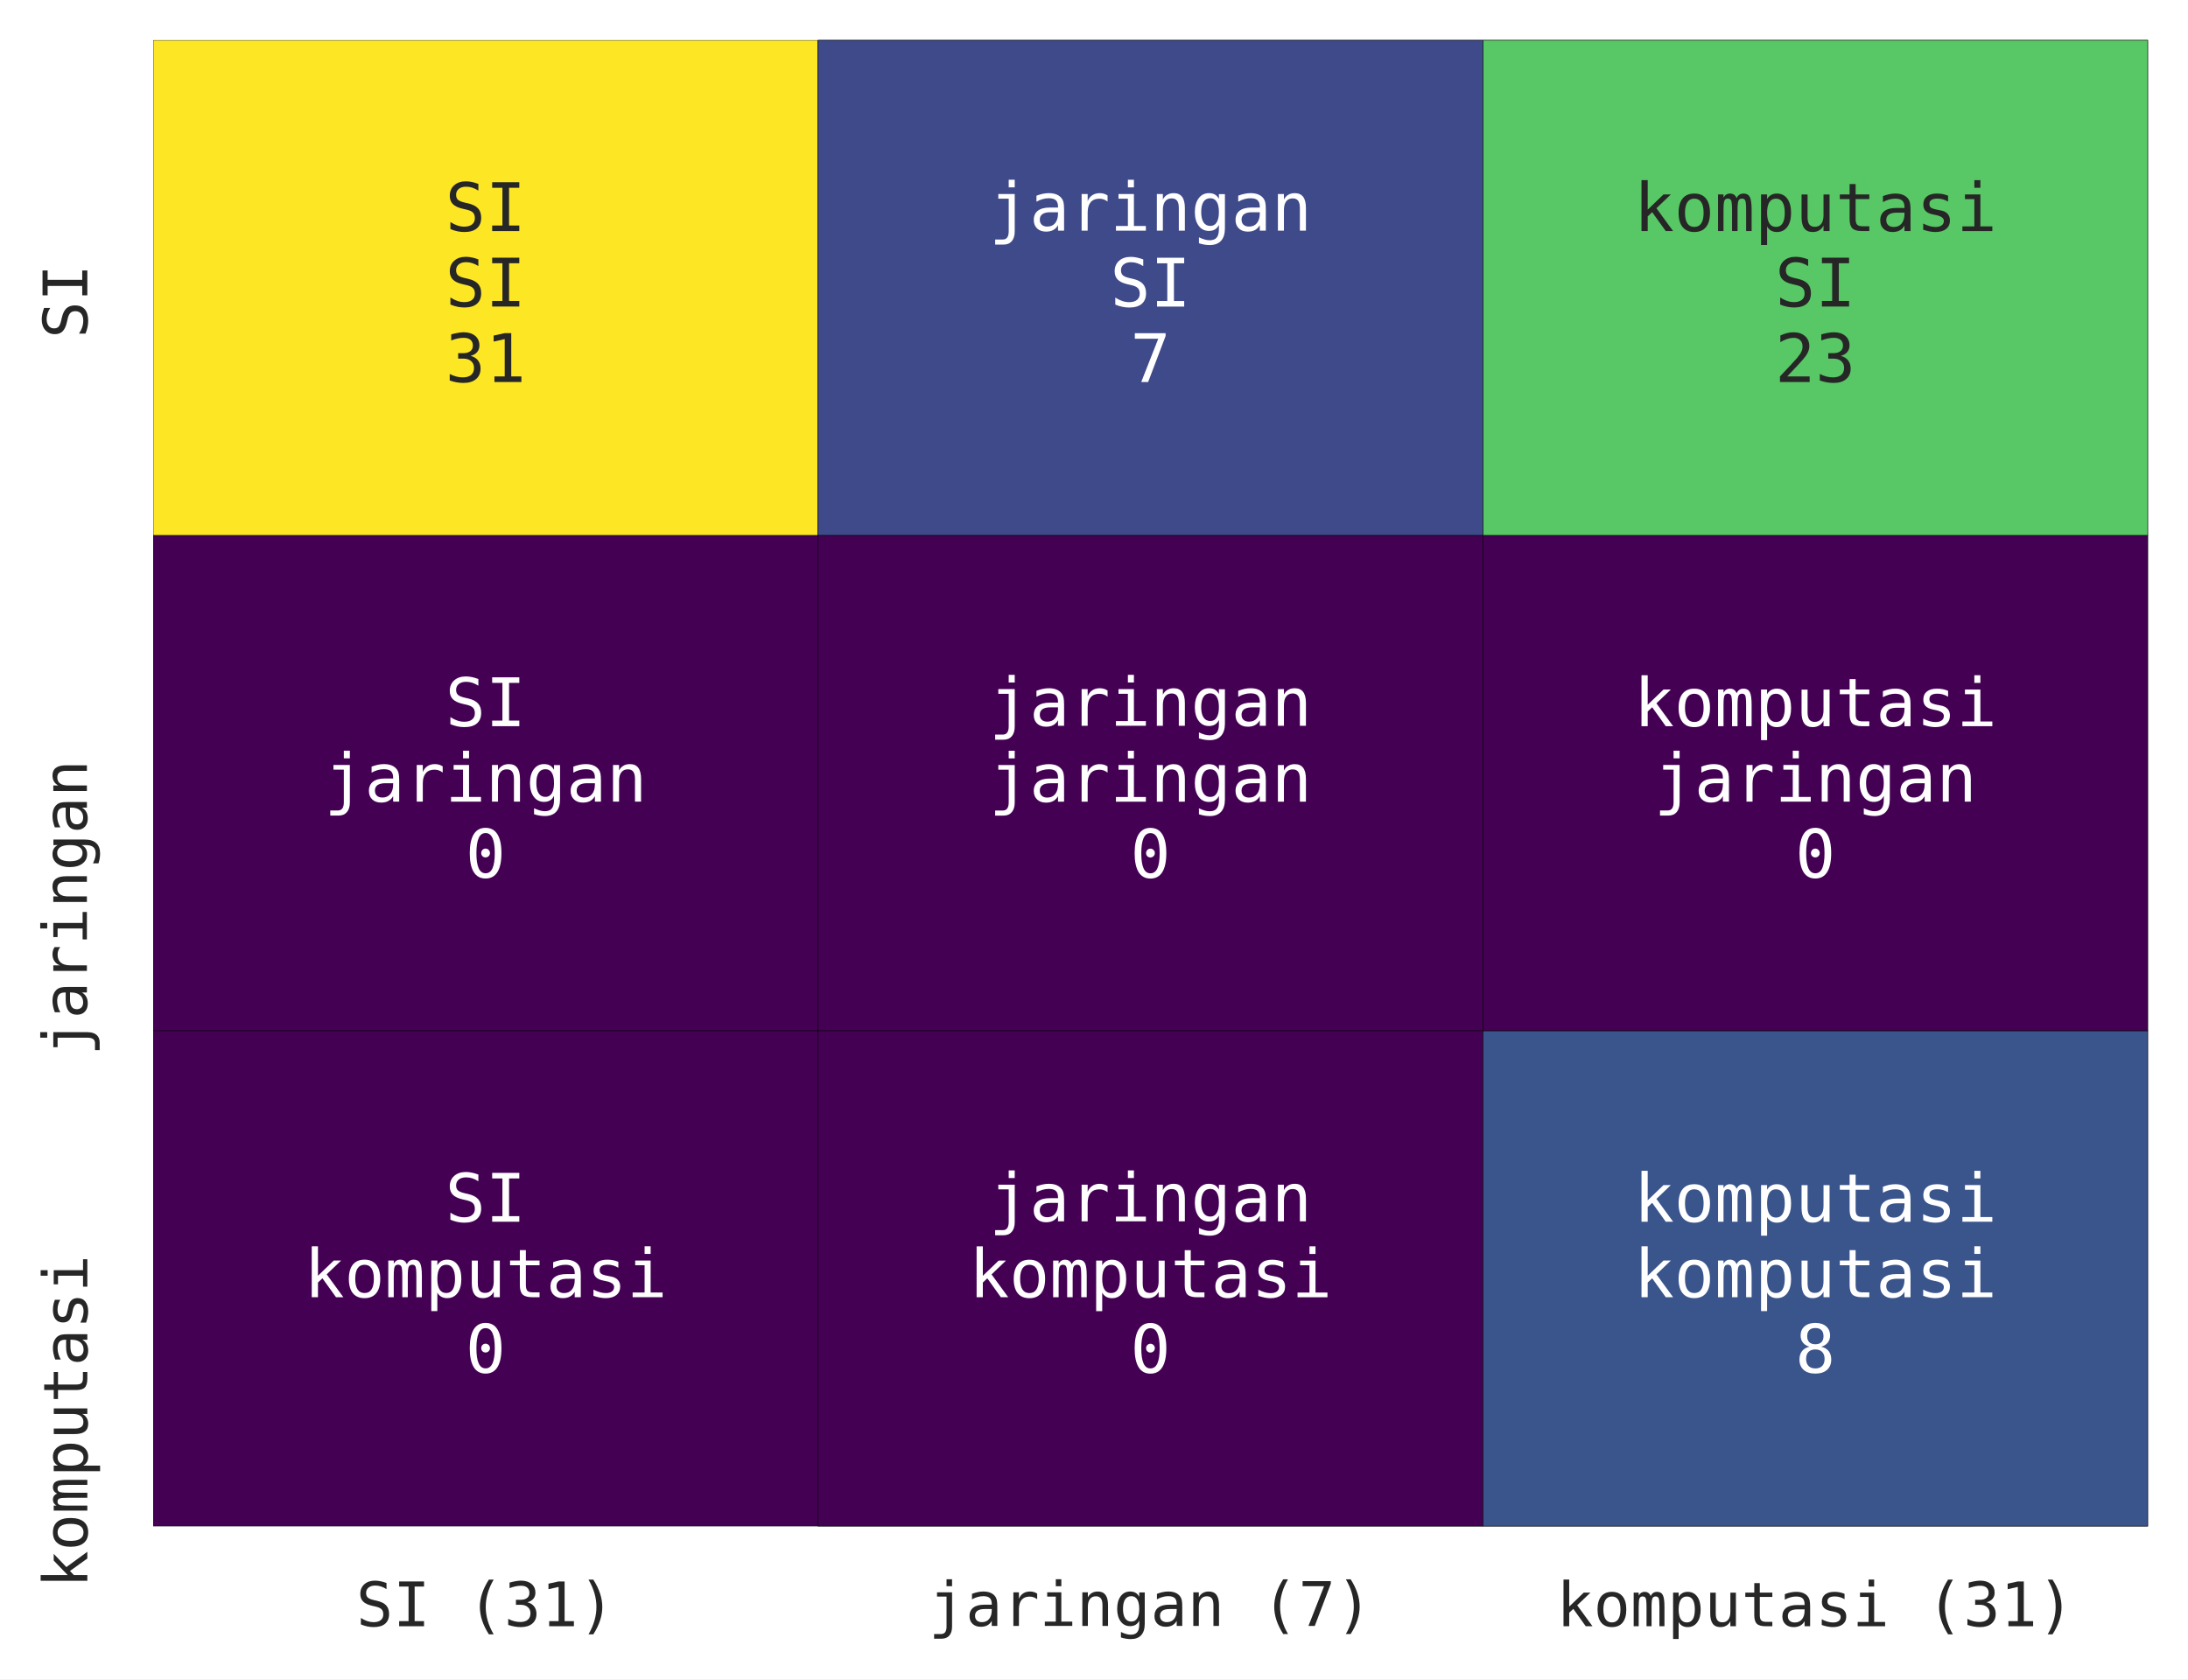
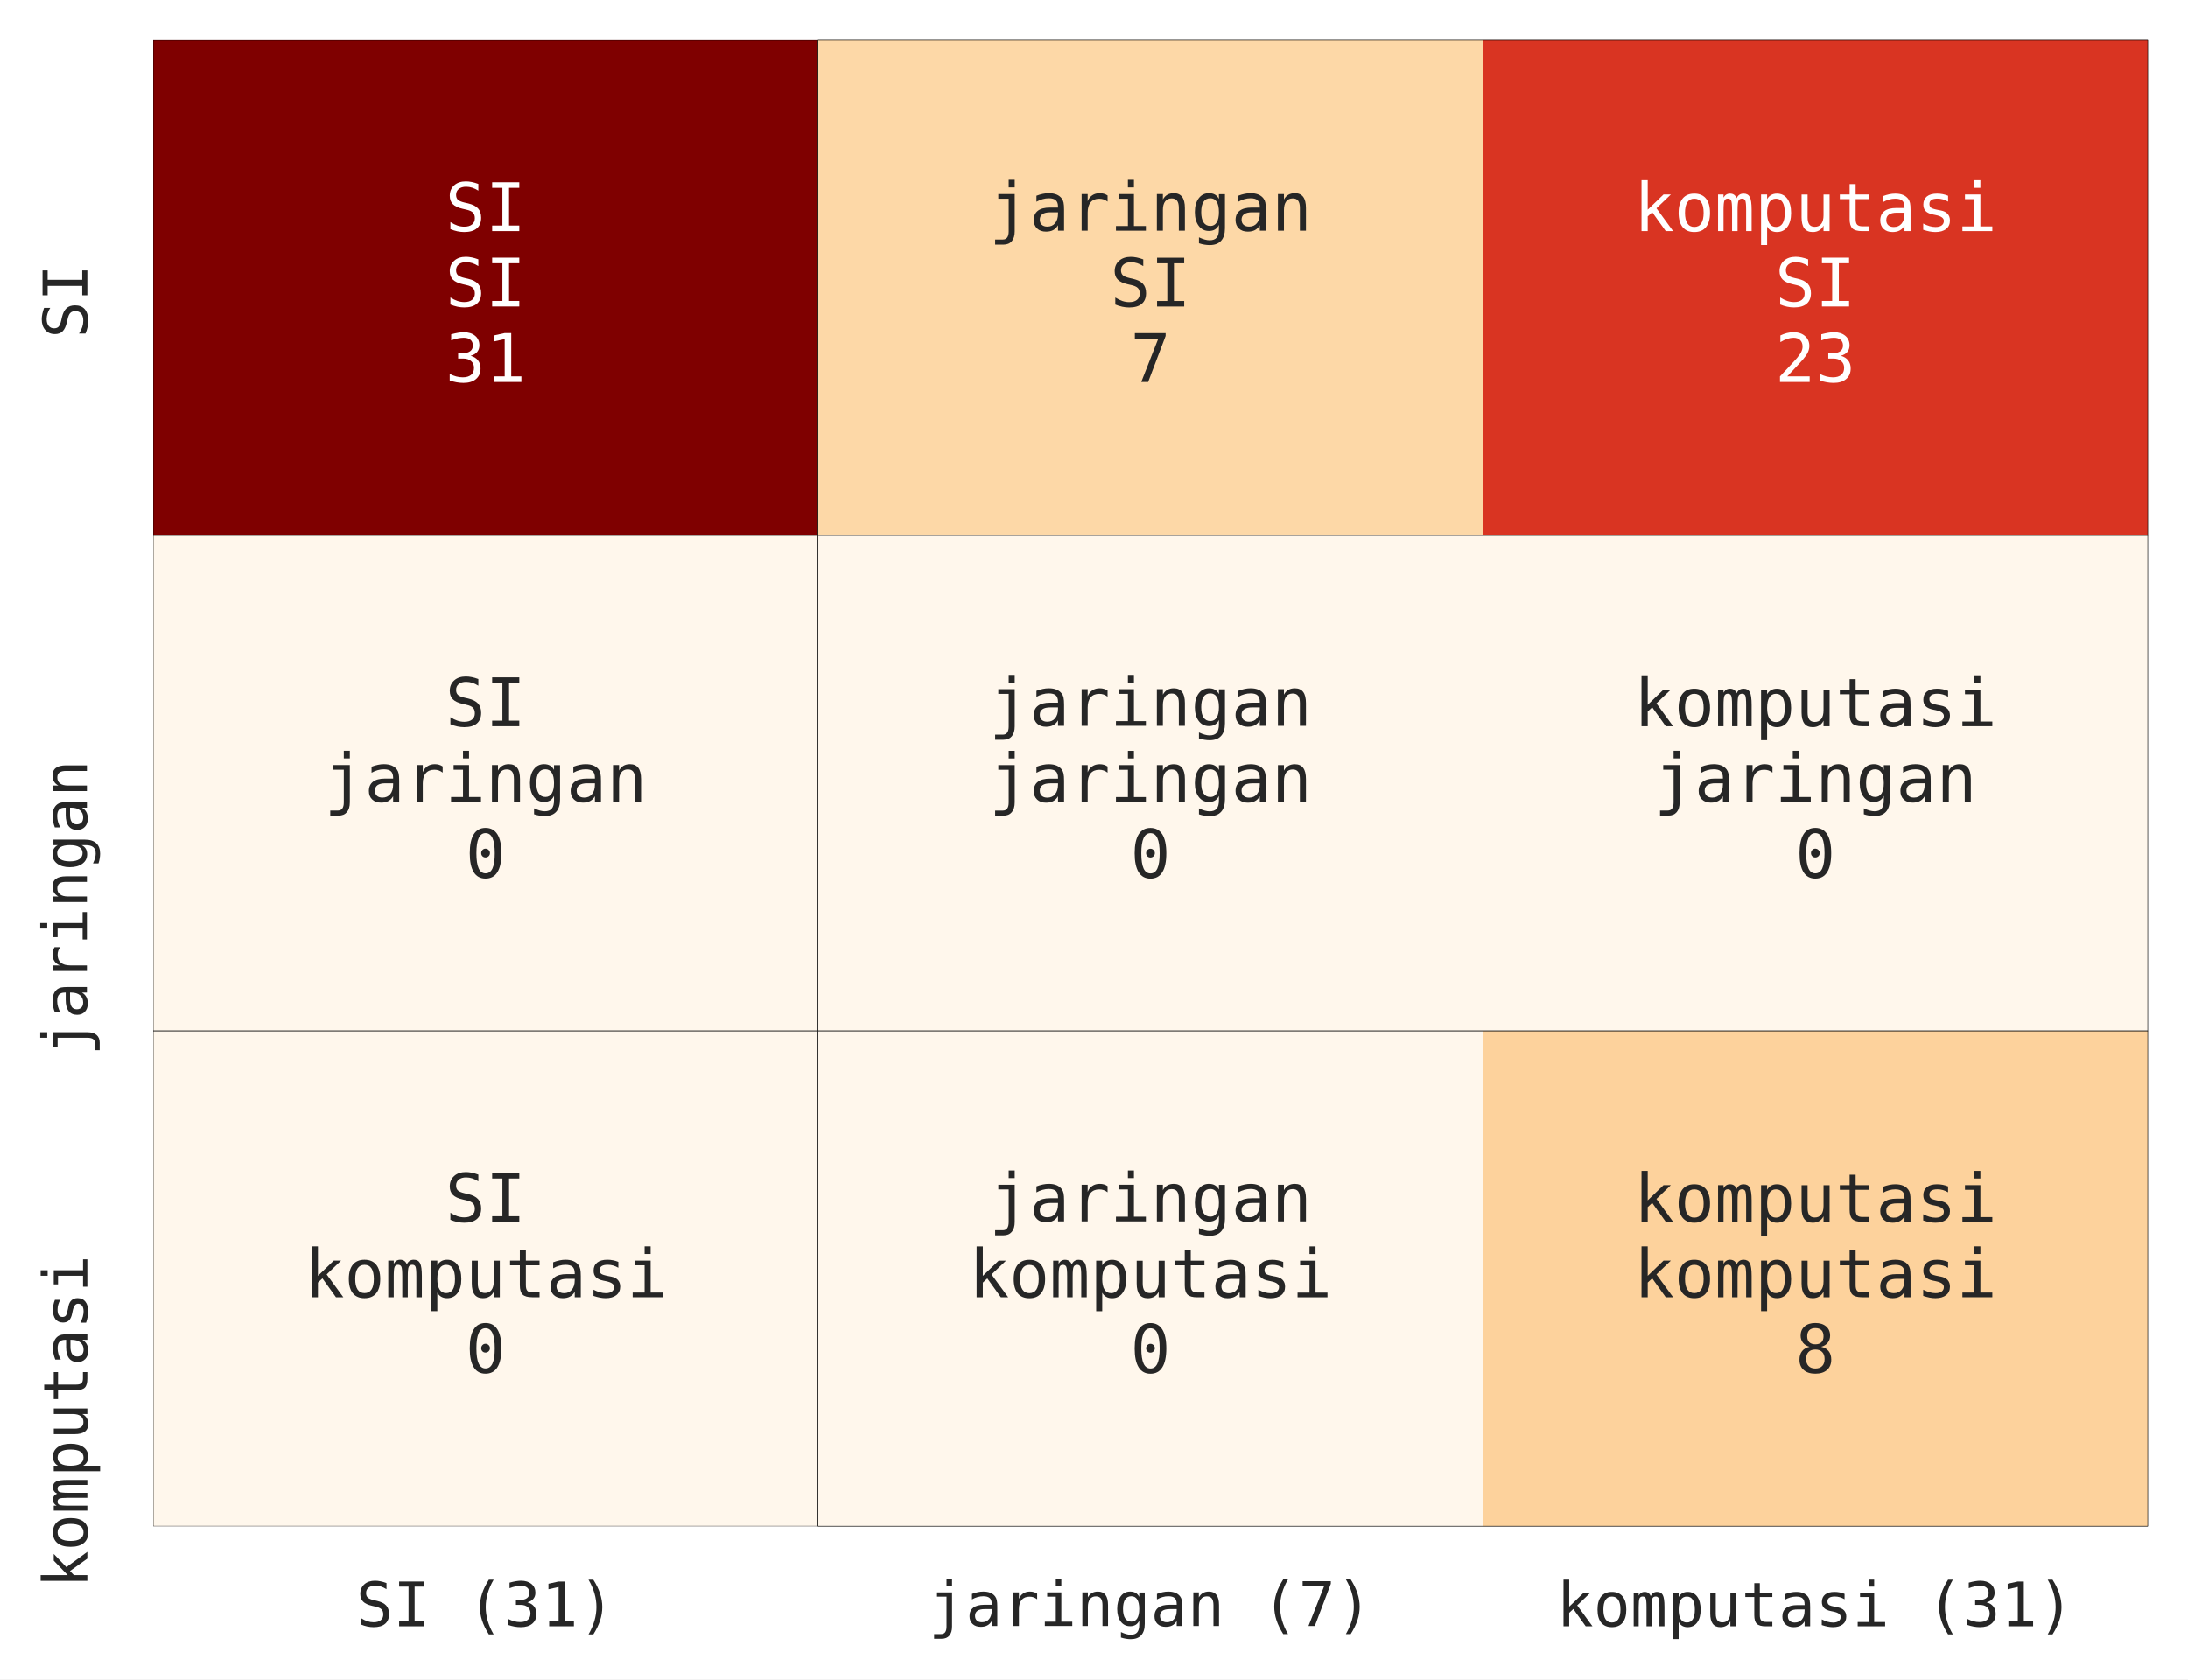
<svg xmlns="http://www.w3.org/2000/svg" xmlns:xlink="http://www.w3.org/1999/xlink" height="300.734pt" version="1.1" viewBox="0 0 391.742 300.734" width="391.742pt">
  <defs>
    <style type="text/css">*{stroke-linecap:butt;stroke-linejoin:round;}</style>
  </defs>
  <g id="figure_1">
    <g id="patch_1">
      <path d="M -0 300.734  L 391.742 300.734  L 391.742 0  L -0 0  z " style="fill:#ffffff;" />
    </g>
    <g id="axes_1">
      <g id="patch_2">
        <path d="M 27.422 273.312  L 384.542 273.312  L 384.542 7.2  L 27.422 7.2  z " style="fill:#eaeaf2;" />
      </g>
      <g id="matplotlib.axis_1">
        <g id="xtick_1">
          <g id="text_1">
            <g style="fill:#262626;" transform="translate(63.76336 291.2287)scale(0.11 -0.11)">
              <defs>
                <path d="M 49.422 70.406  L 49.422 60.406  Q 44.922 63.281 40.406 64.75  Q 35.891 66.219 31.297 66.219  Q 24.312 66.219 20.266 62.969  Q 16.219 59.719 16.219 54.203  Q 16.219 49.359 18.875 46.812  Q 21.531 44.281 28.812 42.578  L 33.984 41.406  Q 44.234 39.016 48.922 33.891  Q 53.609 28.766 53.609 19.922  Q 53.609 9.516 47.156 4.047  Q 40.719 -1.422 28.422 -1.422  Q 23.297 -1.422 18.109 -0.312  Q 12.938 0.781 7.719 2.984  L 7.719 13.484  Q 13.328 9.906 18.328 8.25  Q 23.344 6.594 28.422 6.594  Q 35.891 6.594 40.031 9.938  Q 44.188 13.281 44.188 19.281  Q 44.188 24.75 41.328 27.625  Q 38.484 30.516 31.391 32.078  L 26.125 33.297  Q 15.969 35.594 11.375 40.234  Q 6.781 44.875 6.781 52.688  Q 6.781 62.453 13.344 68.328  Q 19.922 74.219 30.812 74.219  Q 35.016 74.219 39.641 73.266  Q 44.281 72.312 49.422 70.406  z " id="DejaVuSansMono-83" />
                <path d="M 9.812 72.906  L 50.297 72.906  L 50.297 64.594  L 35.016 64.594  L 35.016 8.297  L 50.297 8.297  L 50.297 0  L 9.812 0  L 9.812 8.297  L 25.094 8.297  L 25.094 64.594  L 9.812 64.594  z " id="DejaVuSansMono-73" />
                <path id="DejaVuSansMono-32" />
                <path d="M 43.219 75.875  Q 36.719 64.75 33.516 53.688  Q 30.328 42.625 30.328 31.391  Q 30.328 20.219 33.516 9.125  Q 36.719 -1.953 43.219 -13.188  L 35.406 -13.188  Q 28.031 -1.562 24.406 9.438  Q 20.797 20.453 20.797 31.391  Q 20.797 42.281 24.406 53.312  Q 28.031 64.359 35.406 75.875  z " id="DejaVuSansMono-40" />
                <path d="M 37.891 39.016  Q 45.062 37.109 48.875 32.25  Q 52.688 27.391 52.688 20.125  Q 52.688 10.062 45.922 4.312  Q 39.156 -1.422 27.203 -1.422  Q 22.172 -1.422 16.938 -0.484  Q 11.719 0.438 6.688 2.203  L 6.688 12.016  Q 11.672 9.422 16.5 8.156  Q 21.344 6.891 26.125 6.891  Q 34.234 6.891 38.578 10.547  Q 42.922 14.203 42.922 21.094  Q 42.922 27.438 38.578 31.172  Q 34.234 34.906 26.812 34.906  L 19.281 34.906  L 19.281 43.016  L 26.812 43.016  Q 33.594 43.016 37.406 45.984  Q 41.219 48.969 41.219 54.297  Q 41.219 59.906 37.672 62.906  Q 34.125 65.922 27.594 65.922  Q 23.25 65.922 18.609 64.938  Q 13.969 63.969 8.891 62.016  L 8.891 71.094  Q 14.797 72.656 19.406 73.438  Q 24.031 74.219 27.594 74.219  Q 38.234 74.219 44.609 68.875  Q 50.984 63.531 50.984 54.688  Q 50.984 48.688 47.625 44.672  Q 44.281 40.672 37.891 39.016  z " id="DejaVuSansMono-51" />
                <path d="M 13.188 8.297  L 28.516 8.297  L 28.516 64.016  L 12.016 60.297  L 12.016 69.281  L 28.422 72.906  L 38.281 72.906  L 38.281 8.297  L 53.422 8.297  L 53.422 0  L 13.188 0  z " id="DejaVuSansMono-49" />
                <path d="M 17 75.875  L 24.812 75.875  Q 32.172 64.359 35.781 53.312  Q 39.406 42.281 39.406 31.391  Q 39.406 20.406 35.781 9.375  Q 32.172 -1.656 24.812 -13.188  L 17 -13.188  Q 23.484 -1.859 26.688 9.219  Q 29.891 20.312 29.891 31.391  Q 29.891 42.531 26.688 53.609  Q 23.484 64.703 17 75.875  z " id="DejaVuSansMono-41" />
              </defs>
              <use xlink:href="#DejaVuSansMono-83" />
              <use x="60.205" xlink:href="#DejaVuSansMono-73" />
              <use x="120.41" xlink:href="#DejaVuSansMono-32" />
              <use x="180.615" xlink:href="#DejaVuSansMono-40" />
              <use x="240.82" xlink:href="#DejaVuSansMono-51" />
              <use x="301.025" xlink:href="#DejaVuSansMono-49" />
              <use x="361.23" xlink:href="#DejaVuSansMono-41" />
            </g>
          </g>
        </g>
        <g id="xtick_2">
          <g id="text_2">
            <g style="fill:#262626;" transform="translate(166.2475 291.1703)scale(0.11 -0.11)">
              <defs>
                <path d="M 29.297 -0.984  L 29.297 47.703  L 13.812 47.703  L 13.812 54.688  L 38.281 54.688  L 38.281 -0.984  Q 38.281 -10.5 33.906 -15.641  Q 29.547 -20.797 21.484 -20.797  L 9.078 -20.797  L 9.078 -13.188  L 20.516 -13.188  Q 24.906 -13.188 27.094 -10.125  Q 29.297 -7.078 29.297 -0.984  z M 29.297 75.984  L 38.281 75.984  L 38.281 64.594  L 29.297 64.594  z " id="DejaVuSansMono-106" />
                <path d="M 34.281 27.484  L 31.297 27.484  Q 23.438 27.484 19.453 24.719  Q 15.484 21.969 15.484 16.5  Q 15.484 11.578 18.453 8.844  Q 21.438 6.109 26.703 6.109  Q 34.125 6.109 38.375 11.25  Q 42.625 16.406 42.672 25.484  L 42.672 27.484  z M 51.703 31.203  L 51.703 0  L 42.672 0  L 42.672 8.109  Q 39.797 3.219 35.422 0.891  Q 31.062 -1.422 24.812 -1.422  Q 16.453 -1.422 11.469 3.297  Q 6.5 8.016 6.5 15.922  Q 6.5 25.047 12.625 29.781  Q 18.75 34.516 30.609 34.516  L 42.672 34.516  L 42.672 35.938  Q 42.625 42.484 39.344 45.438  Q 36.078 48.391 28.906 48.391  Q 24.312 48.391 19.625 47.062  Q 14.938 45.75 10.5 43.219  L 10.5 52.203  Q 15.484 54.109 20.047 55.047  Q 24.609 56 28.906 56  Q 35.688 56 40.5 54  Q 45.312 52 48.297 48  Q 50.141 45.562 50.922 41.969  Q 51.703 38.375 51.703 31.203  z " id="DejaVuSansMono-97" />
                <path d="M 56.391 43.406  Q 53.516 45.656 50.531 46.672  Q 47.562 47.703 44 47.703  Q 35.594 47.703 31.141 42.422  Q 26.703 37.156 26.703 27.203  L 26.703 0  L 17.672 0  L 17.672 54.688  L 26.703 54.688  L 26.703 44  Q 28.953 49.812 33.609 52.906  Q 38.281 56 44.672 56  Q 48 56 50.875 55.172  Q 53.766 54.344 56.391 52.594  z " id="DejaVuSansMono-114" />
                <path d="M 12.5 54.688  L 35.5 54.688  L 35.5 6.984  L 53.328 6.984  L 53.328 0  L 8.688 0  L 8.688 6.984  L 26.516 6.984  L 26.516 47.703  L 12.5 47.703  z M 26.516 75.984  L 35.5 75.984  L 35.5 64.594  L 26.516 64.594  z " id="DejaVuSansMono-105" />
                <path d="M 51.312 33.891  L 51.312 0  L 42.281 0  L 42.281 33.891  Q 42.281 41.266 39.688 44.719  Q 37.109 48.188 31.594 48.188  Q 25.297 48.188 21.891 43.719  Q 18.5 39.266 18.5 30.906  L 18.5 0  L 9.516 0  L 9.516 54.688  L 18.5 54.688  L 18.5 46.484  Q 20.906 51.172 25 53.578  Q 29.109 56 34.719 56  Q 43.062 56 47.188 50.5  Q 51.312 45.016 51.312 33.891  z " id="DejaVuSansMono-110" />
                <path d="M 41.891 27.781  Q 41.891 37.891 38.594 43.141  Q 35.297 48.391 29 48.391  Q 22.406 48.391 18.938 43.141  Q 15.484 37.891 15.484 27.781  Q 15.484 17.672 18.969 12.375  Q 22.469 7.078 29.109 7.078  Q 35.297 7.078 38.594 12.391  Q 41.891 17.719 41.891 27.781  z M 50.875 3.516  Q 50.875 -8.797 45.062 -15.141  Q 39.266 -21.484 27.984 -21.484  Q 24.266 -21.484 20.203 -20.797  Q 16.156 -20.125 12.109 -18.797  L 12.109 -9.906  Q 16.891 -12.156 20.797 -13.234  Q 24.703 -14.312 27.984 -14.312  Q 35.25 -14.312 38.562 -10.344  Q 41.891 -6.391 41.891 2.203  L 41.891 2.594  L 41.891 8.688  Q 39.75 4.109 36.031 1.859  Q 32.328 -0.391 27 -0.391  Q 17.438 -0.391 11.719 7.266  Q 6 14.938 6 27.781  Q 6 40.672 11.719 48.328  Q 17.438 56 27 56  Q 32.281 56 35.938 53.906  Q 39.594 51.812 41.891 47.406  L 41.891 54.5  L 50.875 54.5  z " id="DejaVuSansMono-103" />
                <path d="M 6.781 72.906  L 52.688 72.906  L 52.688 68.703  L 26.609 0  L 16.312 0  L 41.703 64.594  L 6.781 64.594  z " id="DejaVuSansMono-55" />
              </defs>
              <use xlink:href="#DejaVuSansMono-106" />
              <use x="60.205" xlink:href="#DejaVuSansMono-97" />
              <use x="120.41" xlink:href="#DejaVuSansMono-114" />
              <use x="180.615" xlink:href="#DejaVuSansMono-105" />
              <use x="240.82" xlink:href="#DejaVuSansMono-110" />
              <use x="301.025" xlink:href="#DejaVuSansMono-103" />
              <use x="361.23" xlink:href="#DejaVuSansMono-97" />
              <use x="421.436" xlink:href="#DejaVuSansMono-110" />
              <use x="481.641" xlink:href="#DejaVuSansMono-32" />
              <use x="541.846" xlink:href="#DejaVuSansMono-40" />
              <use x="602.051" xlink:href="#DejaVuSansMono-55" />
              <use x="662.256" xlink:href="#DejaVuSansMono-41" />
            </g>
          </g>
        </g>
        <g id="xtick_3">
          <g id="text_3">
            <g style="fill:#262626;" transform="translate(278.6652 291.2287)scale(0.11 -0.11)">
              <defs>
                <path d="M 11.531 75.984  L 20.797 75.984  L 20.797 31.984  L 44.391 54.688  L 55.328 54.688  L 33.797 34.078  L 58.688 0  L 47.703 0  L 27.484 28.219  L 20.797 21.922  L 20.797 0  L 11.531 0  z " id="DejaVuSansMono-107" />
                <path d="M 30.078 48.391  Q 23.25 48.391 19.734 43.062  Q 16.219 37.75 16.219 27.297  Q 16.219 16.891 19.734 11.547  Q 23.25 6.203 30.078 6.203  Q 36.969 6.203 40.484 11.547  Q 44 16.891 44 27.297  Q 44 37.75 40.484 43.062  Q 36.969 48.391 30.078 48.391  z M 30.078 56  Q 41.453 56 47.484 48.625  Q 53.516 41.266 53.516 27.297  Q 53.516 13.281 47.5 5.922  Q 41.5 -1.422 30.078 -1.422  Q 18.703 -1.422 12.688 5.922  Q 6.688 13.281 6.688 27.297  Q 6.688 41.266 12.688 48.625  Q 18.703 56 30.078 56  z " id="DejaVuSansMono-111" />
                <path d="M 33.016 49.125  Q 34.672 52.641 37.234 54.312  Q 39.797 56 43.406 56  Q 50 56 52.703 50.891  Q 55.422 45.797 55.422 31.688  L 55.422 0  L 47.219 0  L 47.219 31.297  Q 47.219 42.875 45.922 45.672  Q 44.625 48.484 41.219 48.484  Q 37.312 48.484 35.859 45.484  Q 34.422 42.484 34.422 31.297  L 34.422 0  L 26.219 0  L 26.219 31.297  Q 26.219 43.016 24.828 45.75  Q 23.438 48.484 19.828 48.484  Q 16.266 48.484 14.875 45.484  Q 13.484 42.484 13.484 31.297  L 13.484 0  L 5.328 0  L 5.328 54.688  L 13.484 54.688  L 13.484 50  Q 15.094 52.938 17.5 54.469  Q 19.922 56 23 56  Q 26.703 56 29.172 54.297  Q 31.641 52.594 33.016 49.125  z " id="DejaVuSansMono-109" />
                <path d="M 18.312 6.891  L 18.312 -20.797  L 9.281 -20.797  L 9.281 54.688  L 18.312 54.688  L 18.312 47.703  Q 20.562 51.766 24.297 53.875  Q 28.031 56 32.906 56  Q 42.828 56 48.469 48.328  Q 54.109 40.672 54.109 27.094  Q 54.109 13.766 48.438 6.172  Q 42.781 -1.422 32.906 -1.422  Q 27.938 -1.422 24.188 0.703  Q 20.453 2.828 18.312 6.891  z M 44.672 27.297  Q 44.672 37.75 41.375 43.062  Q 38.094 48.391 31.594 48.391  Q 25.047 48.391 21.672 43.047  Q 18.312 37.703 18.312 27.297  Q 18.312 16.938 21.672 11.562  Q 25.047 6.203 31.594 6.203  Q 38.094 6.203 41.375 11.516  Q 44.672 16.844 44.672 27.297  z " id="DejaVuSansMono-112" />
                <path d="M 9.516 20.703  L 9.516 54.594  L 18.5 54.594  L 18.5 20.703  Q 18.5 13.328 21.109 9.859  Q 23.734 6.391 29.203 6.391  Q 35.547 6.391 38.906 10.859  Q 42.281 15.328 42.281 23.688  L 42.281 54.594  L 51.312 54.594  L 51.312 0  L 42.281 0  L 42.281 8.203  Q 39.891 3.469 35.766 1.016  Q 31.641 -1.422 26.125 -1.422  Q 17.719 -1.422 13.609 4.078  Q 9.516 9.578 9.516 20.703  z " id="DejaVuSansMono-117" />
                <path d="M 29.984 70.219  L 29.984 54.688  L 50.391 54.688  L 50.391 47.703  L 29.984 47.703  L 29.984 18.016  Q 29.984 11.969 32.281 9.562  Q 34.578 7.172 40.281 7.172  L 50.391 7.172  L 50.391 0  L 39.406 0  Q 29.297 0 25.141 4.047  Q 21 8.109 21 18.016  L 21 47.703  L 6.391 47.703  L 6.391 54.688  L 21 54.688  L 21 70.219  z " id="DejaVuSansMono-116" />
                <path d="M 47.516 52.781  L 47.516 44  Q 43.656 46.234 39.75 47.359  Q 35.844 48.484 31.781 48.484  Q 25.688 48.484 22.672 46.5  Q 19.672 44.531 19.672 40.484  Q 19.672 36.812 21.922 35  Q 24.172 33.203 33.109 31.5  L 36.719 30.812  Q 43.406 29.547 46.844 25.734  Q 50.297 21.922 50.297 15.828  Q 50.297 7.719 44.531 3.141  Q 38.766 -1.422 28.516 -1.422  Q 24.469 -1.422 20.016 -0.562  Q 15.578 0.297 10.406 2  L 10.406 11.281  Q 15.438 8.688 20.016 7.391  Q 24.609 6.109 28.719 6.109  Q 34.672 6.109 37.938 8.516  Q 41.219 10.938 41.219 15.281  Q 41.219 21.531 29.25 23.922  L 28.859 24.031  L 25.484 24.703  Q 17.719 26.219 14.156 29.812  Q 10.594 33.406 10.594 39.594  Q 10.594 47.469 15.906 51.734  Q 21.234 56 31.109 56  Q 35.5 56 39.547 55.188  Q 43.609 54.391 47.516 52.781  z " id="DejaVuSansMono-115" />
              </defs>
              <use xlink:href="#DejaVuSansMono-107" />
              <use x="60.205" xlink:href="#DejaVuSansMono-111" />
              <use x="120.41" xlink:href="#DejaVuSansMono-109" />
              <use x="180.615" xlink:href="#DejaVuSansMono-112" />
              <use x="240.82" xlink:href="#DejaVuSansMono-117" />
              <use x="301.025" xlink:href="#DejaVuSansMono-116" />
              <use x="361.23" xlink:href="#DejaVuSansMono-97" />
              <use x="421.436" xlink:href="#DejaVuSansMono-115" />
              <use x="481.641" xlink:href="#DejaVuSansMono-105" />
              <use x="541.846" xlink:href="#DejaVuSansMono-32" />
              <use x="602.051" xlink:href="#DejaVuSansMono-40" />
              <use x="662.256" xlink:href="#DejaVuSansMono-51" />
              <use x="722.461" xlink:href="#DejaVuSansMono-49" />
              <use x="782.666" xlink:href="#DejaVuSansMono-41" />
            </g>
          </g>
        </g>
      </g>
      <g id="matplotlib.axis_2">
        <g id="ytick_1">
          <g id="text_4">
            <g style="fill:#262626;" transform="translate(15.63391 60.58833)rotate(-90)scale(0.11 -0.11)">
              <use xlink:href="#DejaVuSansMono-83" />
              <use x="60.205" xlink:href="#DejaVuSansMono-73" />
            </g>
          </g>
        </g>
        <g id="ytick_2">
          <g id="text_5">
            <g style="fill:#262626;" transform="translate(15.55828 189.0556)rotate(-90)scale(0.11 -0.11)">
              <use xlink:href="#DejaVuSansMono-106" />
              <use x="60.205" xlink:href="#DejaVuSansMono-97" />
              <use x="120.41" xlink:href="#DejaVuSansMono-114" />
              <use x="180.615" xlink:href="#DejaVuSansMono-105" />
              <use x="240.82" xlink:href="#DejaVuSansMono-110" />
              <use x="301.025" xlink:href="#DejaVuSansMono-103" />
              <use x="361.23" xlink:href="#DejaVuSansMono-97" />
              <use x="421.436" xlink:href="#DejaVuSansMono-110" />
            </g>
          </g>
        </g>
        <g id="ytick_3">
          <g id="text_6">
            <g style="fill:#262626;" transform="translate(15.63391 284.3527)rotate(-90)scale(0.11 -0.11)">
              <use xlink:href="#DejaVuSansMono-107" />
              <use x="60.205" xlink:href="#DejaVuSansMono-111" />
              <use x="120.41" xlink:href="#DejaVuSansMono-109" />
              <use x="180.615" xlink:href="#DejaVuSansMono-112" />
              <use x="240.82" xlink:href="#DejaVuSansMono-117" />
              <use x="301.025" xlink:href="#DejaVuSansMono-116" />
              <use x="361.23" xlink:href="#DejaVuSansMono-97" />
              <use x="421.436" xlink:href="#DejaVuSansMono-115" />
              <use x="481.641" xlink:href="#DejaVuSansMono-105" />
            </g>
          </g>
        </g>
      </g>
      <g id="QuadMesh_1">
-         <path clip-path="url(#p339640bab2)" d="M 27.422 7.2  L 146.462 7.2  L 146.462 95.904  L 27.422 95.904  L 27.422 7.2  " style="fill:#fde725;stroke:#000000;stroke-width:0.1;" />
-         <path clip-path="url(#p339640bab2)" d="M 146.462 7.2  L 265.502 7.2  L 265.502 95.904  L 146.462 95.904  L 146.462 7.2  " style="fill:#3e4a89;stroke:#000000;stroke-width:0.1;" />
-         <path clip-path="url(#p339640bab2)" d="M 265.502 7.2  L 384.542 7.2  L 384.542 95.904  L 265.502 95.904  L 265.502 7.2  " style="fill:#58c765;stroke:#000000;stroke-width:0.1;" />
-         <path clip-path="url(#p339640bab2)" d="M 27.422 95.904  L 146.462 95.904  L 146.462 184.608  L 27.422 184.608  L 27.422 95.904  " style="fill:#440154;stroke:#000000;stroke-width:0.1;" />
-         <path clip-path="url(#p339640bab2)" d="M 146.462 95.904  L 265.502 95.904  L 265.502 184.608  L 146.462 184.608  L 146.462 95.904  " style="fill:#440154;stroke:#000000;stroke-width:0.1;" />
-         <path clip-path="url(#p339640bab2)" d="M 265.502 95.904  L 384.542 95.904  L 384.542 184.608  L 265.502 184.608  L 265.502 95.904  " style="fill:#440154;stroke:#000000;stroke-width:0.1;" />
-         <path clip-path="url(#p339640bab2)" d="M 27.422 184.608  L 146.462 184.608  L 146.462 273.312  L 27.422 273.312  L 27.422 184.608  " style="fill:#440154;stroke:#000000;stroke-width:0.1;" />
-         <path clip-path="url(#p339640bab2)" d="M 146.462 184.608  L 265.502 184.608  L 265.502 273.312  L 146.462 273.312  L 146.462 184.608  " style="fill:#440154;stroke:#000000;stroke-width:0.1;" />
-         <path clip-path="url(#p339640bab2)" d="M 265.502 184.608  L 384.542 184.608  L 384.542 273.312  L 265.502 273.312  L 265.502 184.608  " style="fill:#3a548c;stroke:#000000;stroke-width:0.1;" />
+         <path clip-path="url(#p84244e9c65)" d="M 27.422 7.2  L 146.462 7.2  L 146.462 95.904  L 27.422 95.904  L 27.422 7.2  " style="fill:#7f0000;stroke:#000000;stroke-width:0.1;" />
+         <path clip-path="url(#p84244e9c65)" d="M 146.462 7.2  L 265.502 7.2  L 265.502 95.904  L 146.462 95.904  L 146.462 7.2  " style="fill:#fdd8a7;stroke:#000000;stroke-width:0.1;" />
+         <path clip-path="url(#p84244e9c65)" d="M 265.502 7.2  L 384.542 7.2  L 384.542 95.904  L 265.502 95.904  L 265.502 7.2  " style="fill:#d93422;stroke:#000000;stroke-width:0.1;" />
+         <path clip-path="url(#p84244e9c65)" d="M 27.422 95.904  L 146.462 95.904  L 146.462 184.608  L 27.422 184.608  L 27.422 95.904  " style="fill:#fff7ec;stroke:#000000;stroke-width:0.1;" />
+         <path clip-path="url(#p84244e9c65)" d="M 146.462 95.904  L 265.502 95.904  L 265.502 184.608  L 146.462 184.608  L 146.462 95.904  " style="fill:#fff7ec;stroke:#000000;stroke-width:0.1;" />
+         <path clip-path="url(#p84244e9c65)" d="M 265.502 95.904  L 384.542 95.904  L 384.542 184.608  L 265.502 184.608  L 265.502 95.904  " style="fill:#fff7ec;stroke:#000000;stroke-width:0.1;" />
+         <path clip-path="url(#p84244e9c65)" d="M 27.422 184.608  L 146.462 184.608  L 146.462 273.312  L 27.422 273.312  L 27.422 184.608  " style="fill:#fff7ec;stroke:#000000;stroke-width:0.1;" />
+         <path clip-path="url(#p84244e9c65)" d="M 146.462 184.608  L 265.502 184.608  L 265.502 273.312  L 146.462 273.312  L 146.462 184.608  " style="fill:#fff7ec;stroke:#000000;stroke-width:0.1;" />
+         <path clip-path="url(#p84244e9c65)" d="M 265.502 184.608  L 384.542 184.608  L 384.542 273.312  L 265.502 273.312  L 265.502 184.608  " style="fill:#fdd29c;stroke:#000000;stroke-width:0.1;" />
      </g>
      <g id="text_7">
-         <g style="fill:#262626;" transform="translate(79.71719 41.38125)scale(0.12 -0.12)">
-           <use xlink:href="#DejaVuSansMono-83" />
-           <use x="60.205" xlink:href="#DejaVuSansMono-73" />
-         </g>
-         <g style="fill:#262626;" transform="translate(79.71719 54.89513)scale(0.12 -0.12)">
-           <use xlink:href="#DejaVuSansMono-83" />
-           <use x="60.205" xlink:href="#DejaVuSansMono-73" />
-         </g>
-         <g style="fill:#262626;" transform="translate(79.71719 68.409)scale(0.12 -0.12)">
+         <g style="fill:#ffffff;" transform="translate(79.71719 41.38125)scale(0.12 -0.12)">
+           <use xlink:href="#DejaVuSansMono-83" />
+           <use x="60.205" xlink:href="#DejaVuSansMono-73" />
+         </g>
+         <g style="fill:#ffffff;" transform="translate(79.71719 54.89513)scale(0.12 -0.12)">
+           <use xlink:href="#DejaVuSansMono-83" />
+           <use x="60.205" xlink:href="#DejaVuSansMono-73" />
+         </g>
+         <g style="fill:#ffffff;" transform="translate(79.71719 68.409)scale(0.12 -0.12)">
          <use xlink:href="#DejaVuSansMono-51" />
          <use x="60.205" xlink:href="#DejaVuSansMono-49" />
        </g>
      </g>
      <g id="text_8">
-         <g style="fill:#ffffff;" transform="translate(177.0841 41.30812)scale(0.12 -0.12)">
-           <use xlink:href="#DejaVuSansMono-106" />
-           <use x="60.205" xlink:href="#DejaVuSansMono-97" />
-           <use x="120.41" xlink:href="#DejaVuSansMono-114" />
-           <use x="180.615" xlink:href="#DejaVuSansMono-105" />
-           <use x="240.82" xlink:href="#DejaVuSansMono-110" />
-           <use x="301.025" xlink:href="#DejaVuSansMono-103" />
-           <use x="361.23" xlink:href="#DejaVuSansMono-97" />
-           <use x="421.436" xlink:href="#DejaVuSansMono-110" />
-         </g>
-         <g style="fill:#ffffff;" transform="translate(198.7572 54.9045)scale(0.12 -0.12)">
-           <use xlink:href="#DejaVuSansMono-83" />
-           <use x="60.205" xlink:href="#DejaVuSansMono-73" />
-         </g>
-         <g style="fill:#ffffff;" transform="translate(202.3694 68.41837)scale(0.12 -0.12)">
+         <g style="fill:#262626;" transform="translate(177.0841 41.30812)scale(0.12 -0.12)">
+           <use xlink:href="#DejaVuSansMono-106" />
+           <use x="60.205" xlink:href="#DejaVuSansMono-97" />
+           <use x="120.41" xlink:href="#DejaVuSansMono-114" />
+           <use x="180.615" xlink:href="#DejaVuSansMono-105" />
+           <use x="240.82" xlink:href="#DejaVuSansMono-110" />
+           <use x="301.025" xlink:href="#DejaVuSansMono-103" />
+           <use x="361.23" xlink:href="#DejaVuSansMono-97" />
+           <use x="421.436" xlink:href="#DejaVuSansMono-110" />
+         </g>
+         <g style="fill:#262626;" transform="translate(198.7572 54.9045)scale(0.12 -0.12)">
+           <use xlink:href="#DejaVuSansMono-83" />
+           <use x="60.205" xlink:href="#DejaVuSansMono-73" />
+         </g>
+         <g style="fill:#262626;" transform="translate(202.3694 68.41837)scale(0.12 -0.12)">
          <use xlink:href="#DejaVuSansMono-55" />
        </g>
      </g>
      <g id="text_9">
-         <g style="fill:#262626;" transform="translate(292.5119 41.38125)scale(0.12 -0.12)">
-           <use xlink:href="#DejaVuSansMono-107" />
-           <use x="60.205" xlink:href="#DejaVuSansMono-111" />
-           <use x="120.41" xlink:href="#DejaVuSansMono-109" />
-           <use x="180.615" xlink:href="#DejaVuSansMono-112" />
-           <use x="240.82" xlink:href="#DejaVuSansMono-117" />
-           <use x="301.025" xlink:href="#DejaVuSansMono-116" />
-           <use x="361.23" xlink:href="#DejaVuSansMono-97" />
-           <use x="421.436" xlink:href="#DejaVuSansMono-115" />
-           <use x="481.641" xlink:href="#DejaVuSansMono-105" />
-         </g>
-         <g style="fill:#262626;" transform="translate(317.7972 54.89513)scale(0.12 -0.12)">
-           <use xlink:href="#DejaVuSansMono-83" />
-           <use x="60.205" xlink:href="#DejaVuSansMono-73" />
-         </g>
-         <g style="fill:#262626;" transform="translate(317.7972 68.409)scale(0.12 -0.12)">
+         <g style="fill:#ffffff;" transform="translate(292.5119 41.38125)scale(0.12 -0.12)">
+           <use xlink:href="#DejaVuSansMono-107" />
+           <use x="60.205" xlink:href="#DejaVuSansMono-111" />
+           <use x="120.41" xlink:href="#DejaVuSansMono-109" />
+           <use x="180.615" xlink:href="#DejaVuSansMono-112" />
+           <use x="240.82" xlink:href="#DejaVuSansMono-117" />
+           <use x="301.025" xlink:href="#DejaVuSansMono-116" />
+           <use x="361.23" xlink:href="#DejaVuSansMono-97" />
+           <use x="421.436" xlink:href="#DejaVuSansMono-115" />
+           <use x="481.641" xlink:href="#DejaVuSansMono-105" />
+         </g>
+         <g style="fill:#ffffff;" transform="translate(317.7972 54.89513)scale(0.12 -0.12)">
+           <use xlink:href="#DejaVuSansMono-83" />
+           <use x="60.205" xlink:href="#DejaVuSansMono-73" />
+         </g>
+         <g style="fill:#ffffff;" transform="translate(317.7972 68.409)scale(0.12 -0.12)">
          <defs>
            <path d="M 18.219 8.297  L 51.703 8.297  L 51.703 0  L 7.422 0  L 7.422 8.297  Q 16.547 17.922 23.375 25.297  Q 30.219 32.672 32.812 35.688  Q 37.703 41.656 39.406 45.344  Q 41.109 49.031 41.109 52.875  Q 41.109 58.984 37.516 62.453  Q 33.938 65.922 27.688 65.922  Q 23.25 65.922 18.359 64.312  Q 13.484 62.703 8.016 59.422  L 8.016 69.391  Q 13.031 71.781 17.891 73  Q 22.75 74.219 27.484 74.219  Q 38.188 74.219 44.703 68.531  Q 51.219 62.844 51.219 53.609  Q 51.219 48.922 49.047 44.234  Q 46.875 39.547 42 33.891  Q 39.266 30.719 34.062 25.094  Q 28.859 19.484 18.219 8.297  z " id="DejaVuSansMono-50" />
          </defs>
          <use xlink:href="#DejaVuSansMono-50" />
          <use x="60.205" xlink:href="#DejaVuSansMono-51" />
        </g>
      </g>
      <g id="text_10">
-         <g style="fill:#ffffff;" transform="translate(79.71719 130.044)scale(0.12 -0.12)">
-           <use xlink:href="#DejaVuSansMono-83" />
-           <use x="60.205" xlink:href="#DejaVuSansMono-73" />
-         </g>
-         <g style="fill:#ffffff;" transform="translate(58.04406 143.5579)scale(0.12 -0.12)">
-           <use xlink:href="#DejaVuSansMono-106" />
-           <use x="60.205" xlink:href="#DejaVuSansMono-97" />
-           <use x="120.41" xlink:href="#DejaVuSansMono-114" />
-           <use x="180.615" xlink:href="#DejaVuSansMono-105" />
-           <use x="240.82" xlink:href="#DejaVuSansMono-110" />
-           <use x="301.025" xlink:href="#DejaVuSansMono-103" />
-           <use x="361.23" xlink:href="#DejaVuSansMono-97" />
-           <use x="421.436" xlink:href="#DejaVuSansMono-110" />
-         </g>
-         <g style="fill:#ffffff;" transform="translate(83.32937 157.1542)scale(0.12 -0.12)">
+         <g style="fill:#262626;" transform="translate(79.71719 130.044)scale(0.12 -0.12)">
+           <use xlink:href="#DejaVuSansMono-83" />
+           <use x="60.205" xlink:href="#DejaVuSansMono-73" />
+         </g>
+         <g style="fill:#262626;" transform="translate(58.04406 143.5579)scale(0.12 -0.12)">
+           <use xlink:href="#DejaVuSansMono-106" />
+           <use x="60.205" xlink:href="#DejaVuSansMono-97" />
+           <use x="120.41" xlink:href="#DejaVuSansMono-114" />
+           <use x="180.615" xlink:href="#DejaVuSansMono-105" />
+           <use x="240.82" xlink:href="#DejaVuSansMono-110" />
+           <use x="301.025" xlink:href="#DejaVuSansMono-103" />
+           <use x="361.23" xlink:href="#DejaVuSansMono-97" />
+           <use x="421.436" xlink:href="#DejaVuSansMono-110" />
+         </g>
+         <g style="fill:#262626;" transform="translate(83.32937 157.1542)scale(0.12 -0.12)">
          <defs>
            <path d="M 23.578 36.625  Q 23.578 39.312 25.453 41.266  Q 27.344 43.219 29.984 43.219  Q 32.719 43.219 34.672 41.266  Q 36.625 39.312 36.625 36.625  Q 36.625 33.891 34.688 31.984  Q 32.766 30.078 29.984 30.078  Q 27.25 30.078 25.406 31.938  Q 23.578 33.797 23.578 36.625  z M 30.078 66.406  Q 23.188 66.406 19.797 58.984  Q 16.406 51.562 16.406 36.375  Q 16.406 21.234 19.797 13.812  Q 23.188 6.391 30.078 6.391  Q 37.016 6.391 40.406 13.812  Q 43.797 21.234 43.797 36.375  Q 43.797 51.562 40.406 58.984  Q 37.016 66.406 30.078 66.406  z M 30.078 74.219  Q 41.75 74.219 47.734 64.641  Q 53.719 55.078 53.719 36.375  Q 53.719 17.719 47.734 8.141  Q 41.75 -1.422 30.078 -1.422  Q 18.406 -1.422 12.453 8.141  Q 6.5 17.719 6.5 36.375  Q 6.5 55.078 12.453 64.641  Q 18.406 74.219 30.078 74.219  z " id="DejaVuSansMono-48" />
          </defs>
          <use xlink:href="#DejaVuSansMono-48" />
        </g>
      </g>
      <g id="text_11">
-         <g style="fill:#ffffff;" transform="translate(177.0841 129.9709)scale(0.12 -0.12)">
-           <use xlink:href="#DejaVuSansMono-106" />
-           <use x="60.205" xlink:href="#DejaVuSansMono-97" />
-           <use x="120.41" xlink:href="#DejaVuSansMono-114" />
-           <use x="180.615" xlink:href="#DejaVuSansMono-105" />
-           <use x="240.82" xlink:href="#DejaVuSansMono-110" />
-           <use x="301.025" xlink:href="#DejaVuSansMono-103" />
-           <use x="361.23" xlink:href="#DejaVuSansMono-97" />
-           <use x="421.436" xlink:href="#DejaVuSansMono-110" />
-         </g>
-         <g style="fill:#ffffff;" transform="translate(177.0841 143.5673)scale(0.12 -0.12)">
-           <use xlink:href="#DejaVuSansMono-106" />
-           <use x="60.205" xlink:href="#DejaVuSansMono-97" />
-           <use x="120.41" xlink:href="#DejaVuSansMono-114" />
-           <use x="180.615" xlink:href="#DejaVuSansMono-105" />
-           <use x="240.82" xlink:href="#DejaVuSansMono-110" />
-           <use x="301.025" xlink:href="#DejaVuSansMono-103" />
-           <use x="361.23" xlink:href="#DejaVuSansMono-97" />
-           <use x="421.436" xlink:href="#DejaVuSansMono-110" />
-         </g>
-         <g style="fill:#ffffff;" transform="translate(202.3694 157.1636)scale(0.12 -0.12)">
+         <g style="fill:#262626;" transform="translate(177.0841 129.9709)scale(0.12 -0.12)">
+           <use xlink:href="#DejaVuSansMono-106" />
+           <use x="60.205" xlink:href="#DejaVuSansMono-97" />
+           <use x="120.41" xlink:href="#DejaVuSansMono-114" />
+           <use x="180.615" xlink:href="#DejaVuSansMono-105" />
+           <use x="240.82" xlink:href="#DejaVuSansMono-110" />
+           <use x="301.025" xlink:href="#DejaVuSansMono-103" />
+           <use x="361.23" xlink:href="#DejaVuSansMono-97" />
+           <use x="421.436" xlink:href="#DejaVuSansMono-110" />
+         </g>
+         <g style="fill:#262626;" transform="translate(177.0841 143.5673)scale(0.12 -0.12)">
+           <use xlink:href="#DejaVuSansMono-106" />
+           <use x="60.205" xlink:href="#DejaVuSansMono-97" />
+           <use x="120.41" xlink:href="#DejaVuSansMono-114" />
+           <use x="180.615" xlink:href="#DejaVuSansMono-105" />
+           <use x="240.82" xlink:href="#DejaVuSansMono-110" />
+           <use x="301.025" xlink:href="#DejaVuSansMono-103" />
+           <use x="361.23" xlink:href="#DejaVuSansMono-97" />
+           <use x="421.436" xlink:href="#DejaVuSansMono-110" />
+         </g>
+         <g style="fill:#262626;" transform="translate(202.3694 157.1636)scale(0.12 -0.12)">
          <use xlink:href="#DejaVuSansMono-48" />
        </g>
      </g>
      <g id="text_12">
-         <g style="fill:#ffffff;" transform="translate(292.5119 130.044)scale(0.12 -0.12)">
-           <use xlink:href="#DejaVuSansMono-107" />
-           <use x="60.205" xlink:href="#DejaVuSansMono-111" />
-           <use x="120.41" xlink:href="#DejaVuSansMono-109" />
-           <use x="180.615" xlink:href="#DejaVuSansMono-112" />
-           <use x="240.82" xlink:href="#DejaVuSansMono-117" />
-           <use x="301.025" xlink:href="#DejaVuSansMono-116" />
-           <use x="361.23" xlink:href="#DejaVuSansMono-97" />
-           <use x="421.436" xlink:href="#DejaVuSansMono-115" />
-           <use x="481.641" xlink:href="#DejaVuSansMono-105" />
-         </g>
-         <g style="fill:#ffffff;" transform="translate(296.1241 143.5579)scale(0.12 -0.12)">
-           <use xlink:href="#DejaVuSansMono-106" />
-           <use x="60.205" xlink:href="#DejaVuSansMono-97" />
-           <use x="120.41" xlink:href="#DejaVuSansMono-114" />
-           <use x="180.615" xlink:href="#DejaVuSansMono-105" />
-           <use x="240.82" xlink:href="#DejaVuSansMono-110" />
-           <use x="301.025" xlink:href="#DejaVuSansMono-103" />
-           <use x="361.23" xlink:href="#DejaVuSansMono-97" />
-           <use x="421.436" xlink:href="#DejaVuSansMono-110" />
-         </g>
-         <g style="fill:#ffffff;" transform="translate(321.4094 157.1542)scale(0.12 -0.12)">
+         <g style="fill:#262626;" transform="translate(292.5119 130.044)scale(0.12 -0.12)">
+           <use xlink:href="#DejaVuSansMono-107" />
+           <use x="60.205" xlink:href="#DejaVuSansMono-111" />
+           <use x="120.41" xlink:href="#DejaVuSansMono-109" />
+           <use x="180.615" xlink:href="#DejaVuSansMono-112" />
+           <use x="240.82" xlink:href="#DejaVuSansMono-117" />
+           <use x="301.025" xlink:href="#DejaVuSansMono-116" />
+           <use x="361.23" xlink:href="#DejaVuSansMono-97" />
+           <use x="421.436" xlink:href="#DejaVuSansMono-115" />
+           <use x="481.641" xlink:href="#DejaVuSansMono-105" />
+         </g>
+         <g style="fill:#262626;" transform="translate(296.1241 143.5579)scale(0.12 -0.12)">
+           <use xlink:href="#DejaVuSansMono-106" />
+           <use x="60.205" xlink:href="#DejaVuSansMono-97" />
+           <use x="120.41" xlink:href="#DejaVuSansMono-114" />
+           <use x="180.615" xlink:href="#DejaVuSansMono-105" />
+           <use x="240.82" xlink:href="#DejaVuSansMono-110" />
+           <use x="301.025" xlink:href="#DejaVuSansMono-103" />
+           <use x="361.23" xlink:href="#DejaVuSansMono-97" />
+           <use x="421.436" xlink:href="#DejaVuSansMono-110" />
+         </g>
+         <g style="fill:#262626;" transform="translate(321.4094 157.1542)scale(0.12 -0.12)">
          <use xlink:href="#DejaVuSansMono-48" />
        </g>
      </g>
      <g id="text_13">
-         <g style="fill:#ffffff;" transform="translate(79.71719 218.7893)scale(0.12 -0.12)">
-           <use xlink:href="#DejaVuSansMono-83" />
-           <use x="60.205" xlink:href="#DejaVuSansMono-73" />
-         </g>
-         <g style="fill:#ffffff;" transform="translate(54.43187 232.3031)scale(0.12 -0.12)">
-           <use xlink:href="#DejaVuSansMono-107" />
-           <use x="60.205" xlink:href="#DejaVuSansMono-111" />
-           <use x="120.41" xlink:href="#DejaVuSansMono-109" />
-           <use x="180.615" xlink:href="#DejaVuSansMono-112" />
-           <use x="240.82" xlink:href="#DejaVuSansMono-117" />
-           <use x="301.025" xlink:href="#DejaVuSansMono-116" />
-           <use x="361.23" xlink:href="#DejaVuSansMono-97" />
-           <use x="421.436" xlink:href="#DejaVuSansMono-115" />
-           <use x="481.641" xlink:href="#DejaVuSansMono-105" />
-         </g>
-         <g style="fill:#ffffff;" transform="translate(83.32937 245.817)scale(0.12 -0.12)">
+         <g style="fill:#262626;" transform="translate(79.71719 218.7893)scale(0.12 -0.12)">
+           <use xlink:href="#DejaVuSansMono-83" />
+           <use x="60.205" xlink:href="#DejaVuSansMono-73" />
+         </g>
+         <g style="fill:#262626;" transform="translate(54.43187 232.3031)scale(0.12 -0.12)">
+           <use xlink:href="#DejaVuSansMono-107" />
+           <use x="60.205" xlink:href="#DejaVuSansMono-111" />
+           <use x="120.41" xlink:href="#DejaVuSansMono-109" />
+           <use x="180.615" xlink:href="#DejaVuSansMono-112" />
+           <use x="240.82" xlink:href="#DejaVuSansMono-117" />
+           <use x="301.025" xlink:href="#DejaVuSansMono-116" />
+           <use x="361.23" xlink:href="#DejaVuSansMono-97" />
+           <use x="421.436" xlink:href="#DejaVuSansMono-115" />
+           <use x="481.641" xlink:href="#DejaVuSansMono-105" />
+         </g>
+         <g style="fill:#262626;" transform="translate(83.32937 245.817)scale(0.12 -0.12)">
          <use xlink:href="#DejaVuSansMono-48" />
        </g>
      </g>
      <g id="text_14">
-         <g style="fill:#ffffff;" transform="translate(177.0841 218.7161)scale(0.12 -0.12)">
-           <use xlink:href="#DejaVuSansMono-106" />
-           <use x="60.205" xlink:href="#DejaVuSansMono-97" />
-           <use x="120.41" xlink:href="#DejaVuSansMono-114" />
-           <use x="180.615" xlink:href="#DejaVuSansMono-105" />
-           <use x="240.82" xlink:href="#DejaVuSansMono-110" />
-           <use x="301.025" xlink:href="#DejaVuSansMono-103" />
-           <use x="361.23" xlink:href="#DejaVuSansMono-97" />
-           <use x="421.436" xlink:href="#DejaVuSansMono-110" />
-         </g>
-         <g style="fill:#ffffff;" transform="translate(173.4719 232.3125)scale(0.12 -0.12)">
-           <use xlink:href="#DejaVuSansMono-107" />
-           <use x="60.205" xlink:href="#DejaVuSansMono-111" />
-           <use x="120.41" xlink:href="#DejaVuSansMono-109" />
-           <use x="180.615" xlink:href="#DejaVuSansMono-112" />
-           <use x="240.82" xlink:href="#DejaVuSansMono-117" />
-           <use x="301.025" xlink:href="#DejaVuSansMono-116" />
-           <use x="361.23" xlink:href="#DejaVuSansMono-97" />
-           <use x="421.436" xlink:href="#DejaVuSansMono-115" />
-           <use x="481.641" xlink:href="#DejaVuSansMono-105" />
-         </g>
-         <g style="fill:#ffffff;" transform="translate(202.3694 245.8264)scale(0.12 -0.12)">
+         <g style="fill:#262626;" transform="translate(177.0841 218.7161)scale(0.12 -0.12)">
+           <use xlink:href="#DejaVuSansMono-106" />
+           <use x="60.205" xlink:href="#DejaVuSansMono-97" />
+           <use x="120.41" xlink:href="#DejaVuSansMono-114" />
+           <use x="180.615" xlink:href="#DejaVuSansMono-105" />
+           <use x="240.82" xlink:href="#DejaVuSansMono-110" />
+           <use x="301.025" xlink:href="#DejaVuSansMono-103" />
+           <use x="361.23" xlink:href="#DejaVuSansMono-97" />
+           <use x="421.436" xlink:href="#DejaVuSansMono-110" />
+         </g>
+         <g style="fill:#262626;" transform="translate(173.4719 232.3125)scale(0.12 -0.12)">
+           <use xlink:href="#DejaVuSansMono-107" />
+           <use x="60.205" xlink:href="#DejaVuSansMono-111" />
+           <use x="120.41" xlink:href="#DejaVuSansMono-109" />
+           <use x="180.615" xlink:href="#DejaVuSansMono-112" />
+           <use x="240.82" xlink:href="#DejaVuSansMono-117" />
+           <use x="301.025" xlink:href="#DejaVuSansMono-116" />
+           <use x="361.23" xlink:href="#DejaVuSansMono-97" />
+           <use x="421.436" xlink:href="#DejaVuSansMono-115" />
+           <use x="481.641" xlink:href="#DejaVuSansMono-105" />
+         </g>
+         <g style="fill:#262626;" transform="translate(202.3694 245.8264)scale(0.12 -0.12)">
          <use xlink:href="#DejaVuSansMono-48" />
        </g>
      </g>
      <g id="text_15">
-         <g style="fill:#ffffff;" transform="translate(292.5119 218.7893)scale(0.12 -0.12)">
-           <use xlink:href="#DejaVuSansMono-107" />
-           <use x="60.205" xlink:href="#DejaVuSansMono-111" />
-           <use x="120.41" xlink:href="#DejaVuSansMono-109" />
-           <use x="180.615" xlink:href="#DejaVuSansMono-112" />
-           <use x="240.82" xlink:href="#DejaVuSansMono-117" />
-           <use x="301.025" xlink:href="#DejaVuSansMono-116" />
-           <use x="361.23" xlink:href="#DejaVuSansMono-97" />
-           <use x="421.436" xlink:href="#DejaVuSansMono-115" />
-           <use x="481.641" xlink:href="#DejaVuSansMono-105" />
-         </g>
-         <g style="fill:#ffffff;" transform="translate(292.5119 232.3031)scale(0.12 -0.12)">
-           <use xlink:href="#DejaVuSansMono-107" />
-           <use x="60.205" xlink:href="#DejaVuSansMono-111" />
-           <use x="120.41" xlink:href="#DejaVuSansMono-109" />
-           <use x="180.615" xlink:href="#DejaVuSansMono-112" />
-           <use x="240.82" xlink:href="#DejaVuSansMono-117" />
-           <use x="301.025" xlink:href="#DejaVuSansMono-116" />
-           <use x="361.23" xlink:href="#DejaVuSansMono-97" />
-           <use x="421.436" xlink:href="#DejaVuSansMono-115" />
-           <use x="481.641" xlink:href="#DejaVuSansMono-105" />
-         </g>
-         <g style="fill:#ffffff;" transform="translate(321.4094 245.817)scale(0.12 -0.12)">
+         <g style="fill:#262626;" transform="translate(292.5119 218.7893)scale(0.12 -0.12)">
+           <use xlink:href="#DejaVuSansMono-107" />
+           <use x="60.205" xlink:href="#DejaVuSansMono-111" />
+           <use x="120.41" xlink:href="#DejaVuSansMono-109" />
+           <use x="180.615" xlink:href="#DejaVuSansMono-112" />
+           <use x="240.82" xlink:href="#DejaVuSansMono-117" />
+           <use x="301.025" xlink:href="#DejaVuSansMono-116" />
+           <use x="361.23" xlink:href="#DejaVuSansMono-97" />
+           <use x="421.436" xlink:href="#DejaVuSansMono-115" />
+           <use x="481.641" xlink:href="#DejaVuSansMono-105" />
+         </g>
+         <g style="fill:#262626;" transform="translate(292.5119 232.3031)scale(0.12 -0.12)">
+           <use xlink:href="#DejaVuSansMono-107" />
+           <use x="60.205" xlink:href="#DejaVuSansMono-111" />
+           <use x="120.41" xlink:href="#DejaVuSansMono-109" />
+           <use x="180.615" xlink:href="#DejaVuSansMono-112" />
+           <use x="240.82" xlink:href="#DejaVuSansMono-117" />
+           <use x="301.025" xlink:href="#DejaVuSansMono-116" />
+           <use x="361.23" xlink:href="#DejaVuSansMono-97" />
+           <use x="421.436" xlink:href="#DejaVuSansMono-115" />
+           <use x="481.641" xlink:href="#DejaVuSansMono-105" />
+         </g>
+         <g style="fill:#262626;" transform="translate(321.4094 245.817)scale(0.12 -0.12)">
          <defs>
            <path d="M 30.078 34.625  Q 23.484 34.625 19.891 30.938  Q 16.312 27.25 16.312 20.516  Q 16.312 13.766 19.938 10.031  Q 23.578 6.297 30.078 6.297  Q 36.719 6.297 40.297 9.984  Q 43.891 13.672 43.891 20.516  Q 43.891 27.203 40.25 30.906  Q 36.625 34.625 30.078 34.625  z M 21.484 38.719  Q 15.188 40.328 11.641 44.719  Q 8.109 49.125 8.109 55.328  Q 8.109 64.016 14.016 69.109  Q 19.922 74.219 30.078 74.219  Q 40.281 74.219 46.188 69.109  Q 52.094 64.016 52.094 55.328  Q 52.094 49.125 48.547 44.719  Q 45.016 40.328 38.719 38.719  Q 46.047 37.109 49.922 32.219  Q 53.812 27.344 53.812 19.578  Q 53.812 9.719 47.516 4.141  Q 41.219 -1.422 30.078 -1.422  Q 18.953 -1.422 12.672 4.125  Q 6.391 9.672 6.391 19.484  Q 6.391 27.297 10.266 32.203  Q 14.156 37.109 21.484 38.719  z M 17.922 54.391  Q 17.922 48.531 21.047 45.453  Q 24.172 42.391 30.078 42.391  Q 36.031 42.391 39.156 45.453  Q 42.281 48.531 42.281 54.391  Q 42.281 60.359 39.172 63.484  Q 36.078 66.609 30.078 66.609  Q 24.172 66.609 21.047 63.453  Q 17.922 60.297 17.922 54.391  z " id="DejaVuSansMono-56" />
          </defs>
          <use xlink:href="#DejaVuSansMono-56" />
        </g>
      </g>
    </g>
  </g>
  <defs>
-     <clipPath id="p339640bab2">
+     <clipPath id="p84244e9c65">
      <rect height="266.112" width="357.12" x="27.422" y="7.2" />
    </clipPath>
  </defs>
</svg>
